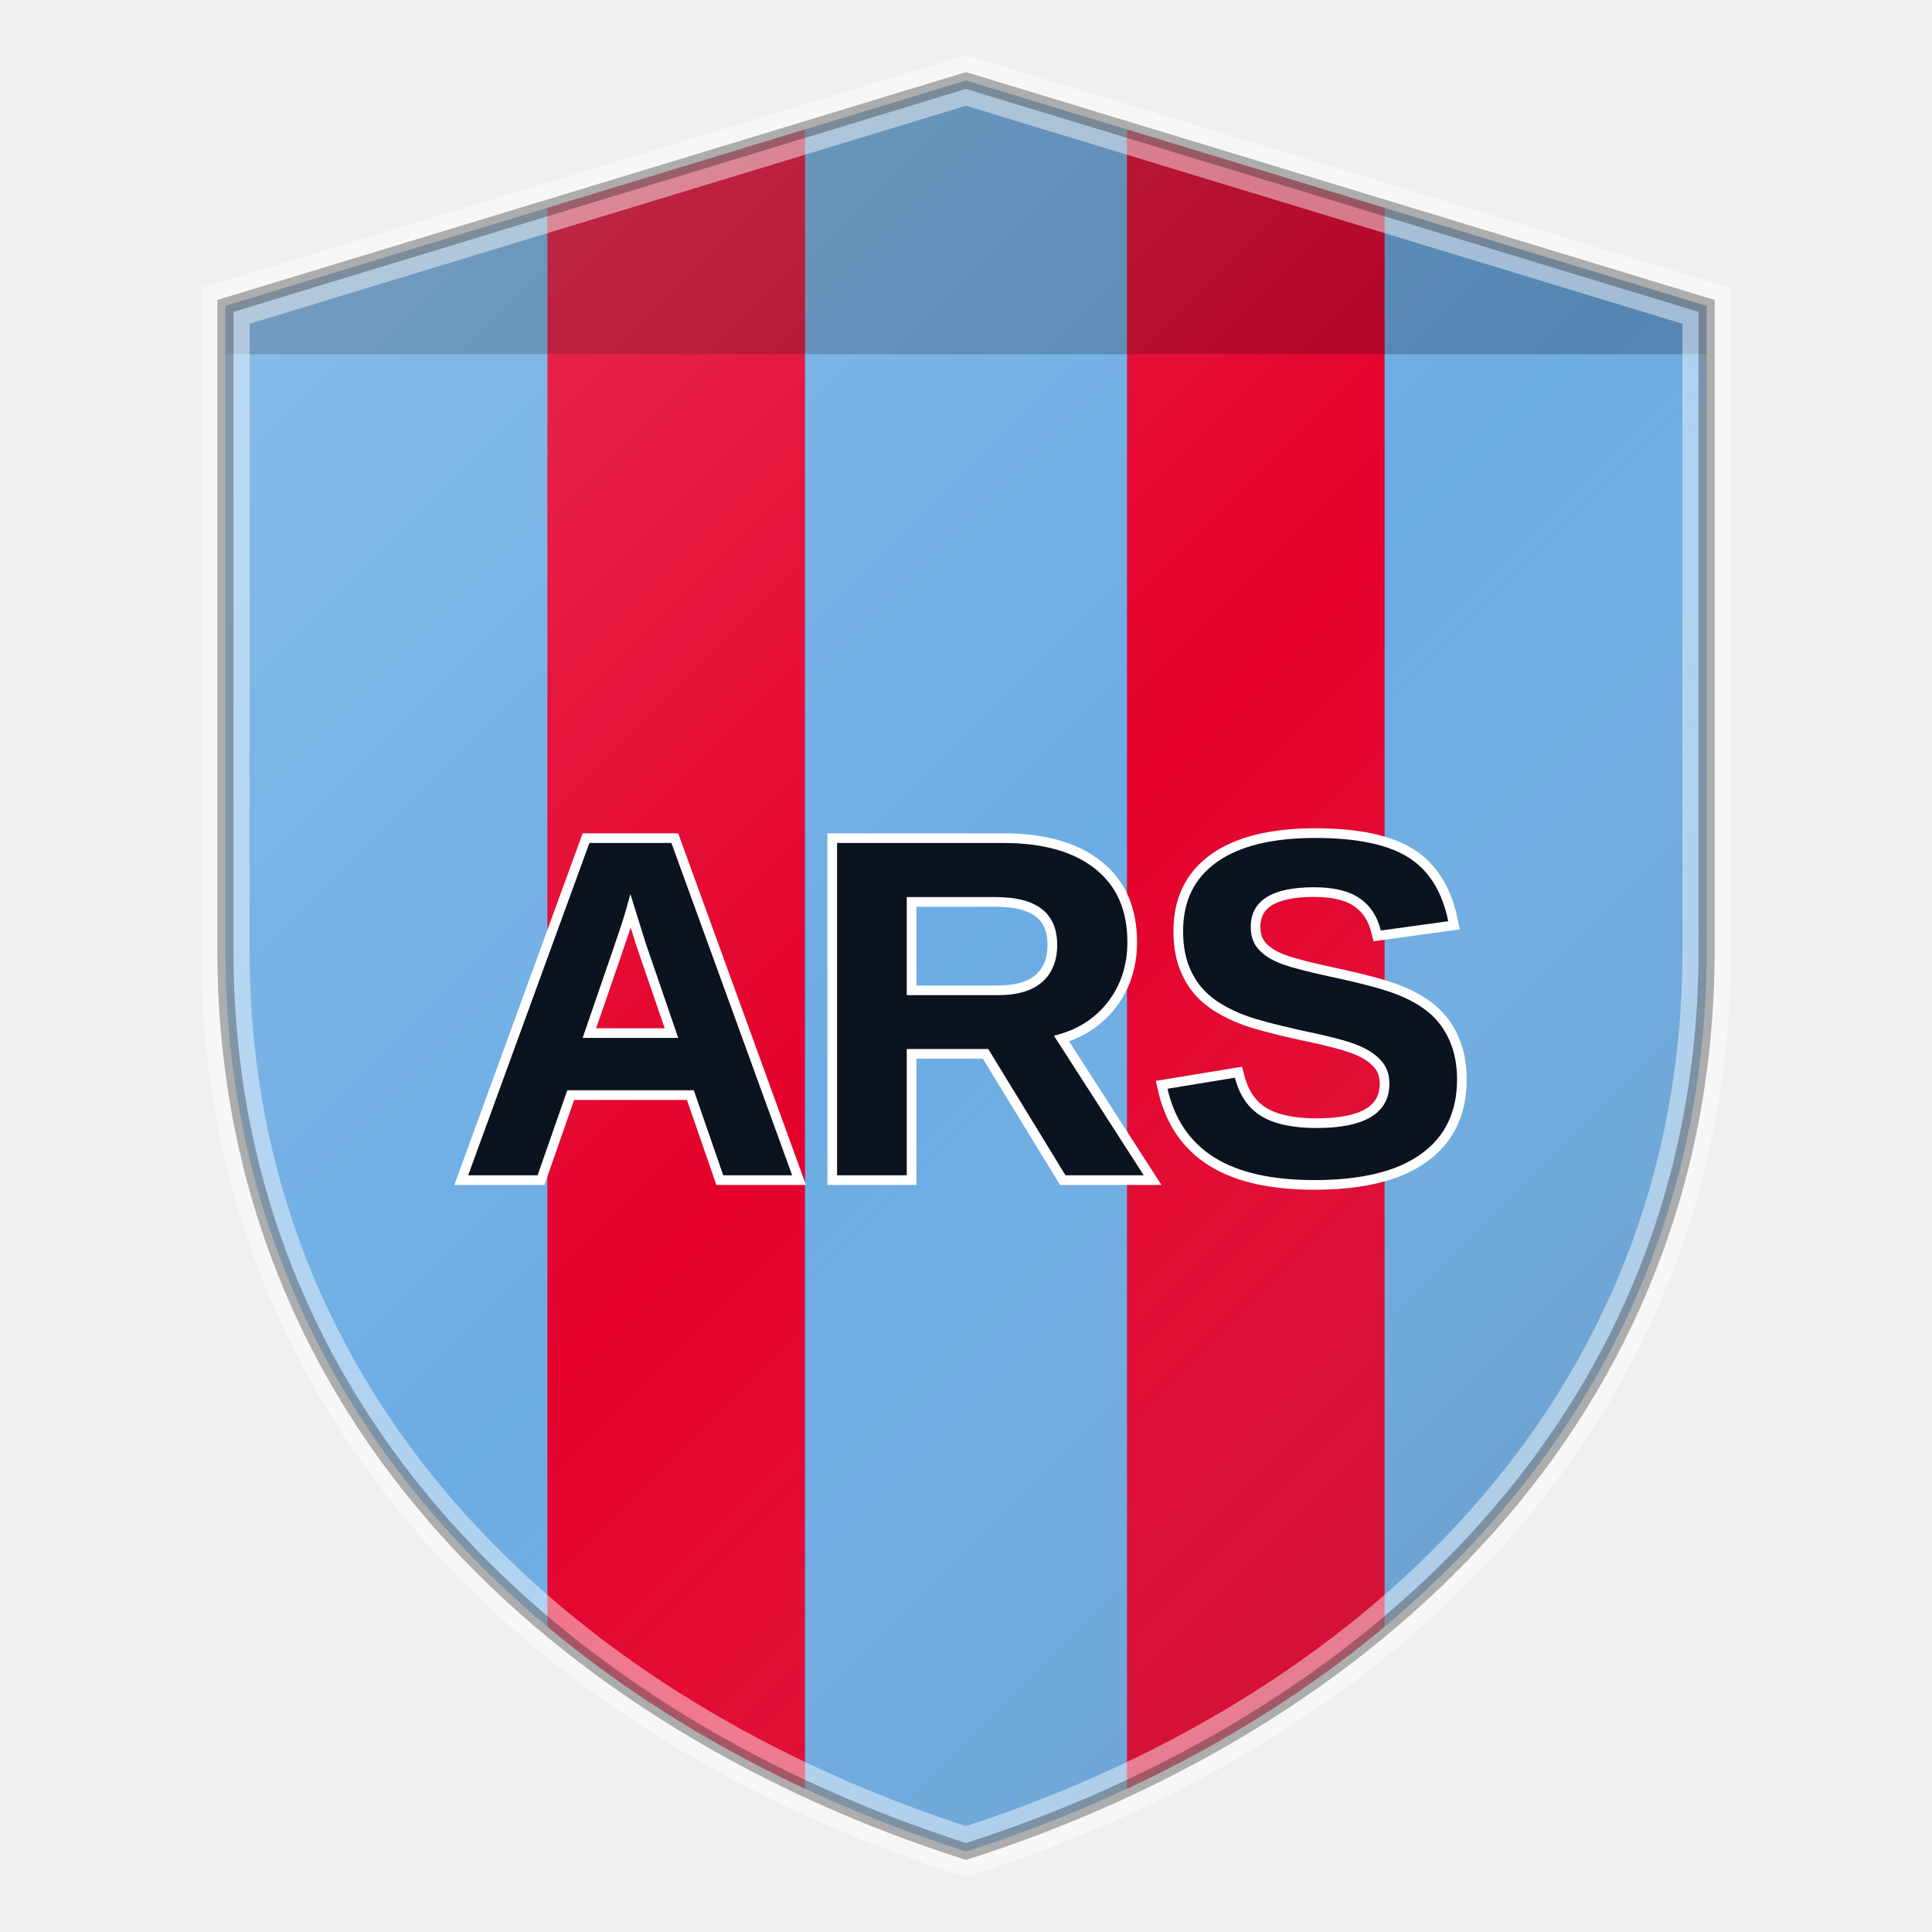
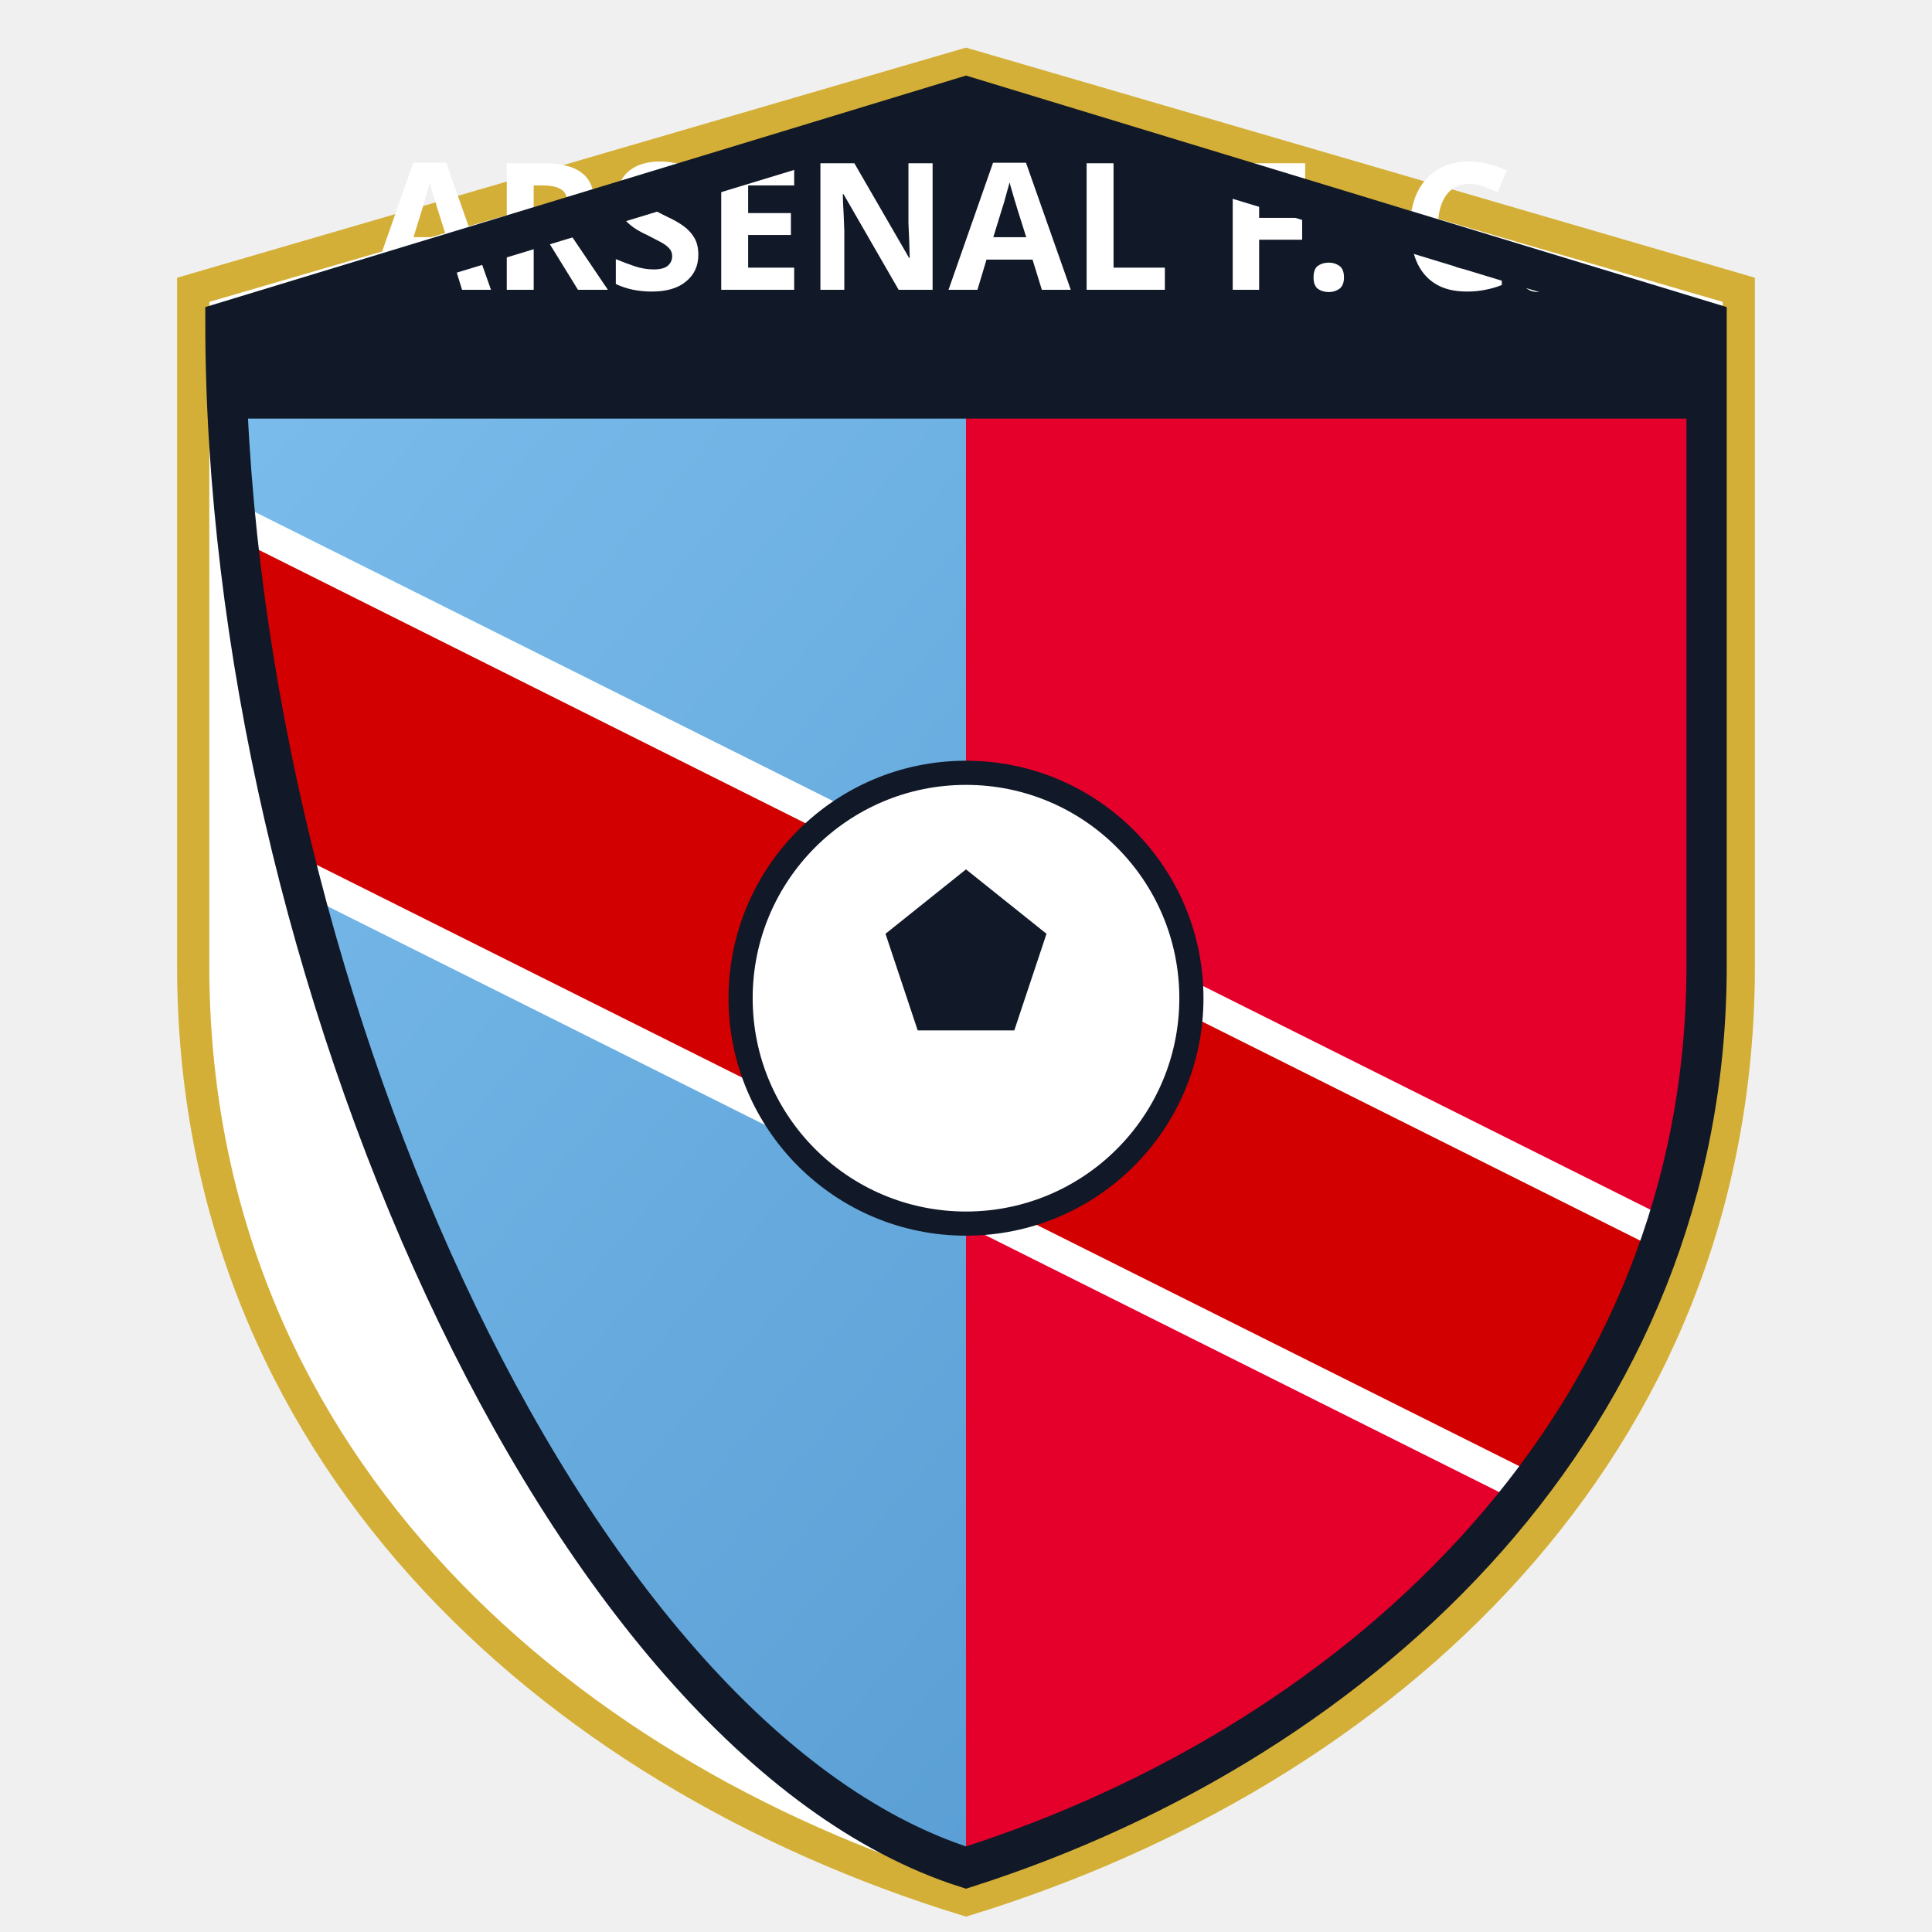
- <svg xmlns="http://www.w3.org/2000/svg" viewBox="0 0 120 120" width="120" height="120" role="img" aria-label="Arsenal de Sarandí">
+ <svg xmlns="http://www.w3.org/2000/svg" viewBox="0 0 120 120" width="120" height="120">
  <defs>
-     <linearGradient id="base" x1="0" y1="0" x2="0" y2="1">
-       <stop offset="0" stop-color="#6CACE4" />
-       <stop offset="1" stop-color="#E4002B" />
+     <clipPath id="c-ars">
+       <path d="M60 6 L106 20 V60 C106 88 85 108 60 116 C35 108 14 60 14 20 Z" />
+     </clipPath>
+     <linearGradient id="g-ars" x1="0" y1="0" x2="1" y2="1">
+       <stop offset="0" stop-color="#7EC0EE" />
+       <stop offset="1" stop-color="#4F94CD" />
    </linearGradient>
-     <linearGradient id="luz" x1="0" y1="0" x2="1" y2="1">
-       <stop offset="0" stop-color="#ffffff" stop-opacity="0.25" />
-       <stop offset="0.5" stop-color="#ffffff" stop-opacity="0" />
-       <stop offset="1" stop-color="#000000" stop-opacity="0.28" />
-     </linearGradient>
-     <clipPath id="dentro">
-       <path d="M60 5 L106 19 V59 C106 88 85 107 60 115 C35 107 14 88 14 59 V19 Z" />
-     </clipPath>
  </defs>
-   <path d="M60 5 L106 19 V59 C106 88 85 107 60 115 C35 107 14 88 14 59 V19 Z" fill="#6CACE4" />
-   <g clip-path="url(#dentro)">
-     <rect x="34" y="0" width="16" height="120" fill="#E4002B" />
-     <rect x="70" y="0" width="16" height="120" fill="#E4002B" />
+   <path d="M60 4 L108 18 V60 C108 90 86 110 60 118 C34 110 12 90 12 60 V18 Z" fill="#FFFFFF" stroke="#D4AF37" stroke-width="2" />
+   <path d="M60 6 L106 20 V60 C106 88 85 108 60 116 C35 108 14 60 14 20 Z" fill="url(#g-ars)" />
+   <g clip-path="url(#c-ars)">
+     <path d="M60 0 H120 V120 H60 Z" fill="#E4002B" />
+     <path d="M-10 20 L130 90 L130 110 L-10 40 Z" fill="#D20000" stroke="#FFFFFF" stroke-width="2" />
+     <rect x="0" y="0" width="120" height="26" fill="#111827" />
  </g>
-   <g clip-path="url(#dentro)">
-     <rect x="0" y="0" width="120" height="22" fill="#000000" fill-opacity="0.22" />
-     <rect x="0" y="0" width="120" height="120" fill="url(#luz)" />
-   </g>
-   <path d="M60 5 L106 19 V59 C106 88 85 107 60 115 C35 107 14 88 14 59 V19 Z" fill="none" stroke="#ffffff" stroke-opacity="0.45" stroke-width="3" />
-   <path d="M60 5 L106 19 V59 C106 88 85 107 60 115 C35 107 14 88 14 59 V19 Z" fill="none" stroke="#000000" stroke-opacity="0.30" stroke-width="1" />
-   <text x="60" y="73" text-anchor="middle" font-family="Impact, 'Arial Black', Arial, sans-serif" font-size="30" font-weight="900" fill="#0b1220" stroke="#ffffff" stroke-width="1.2" paint-order="stroke">ARS</text>
+   <text x="60" y="18" text-anchor="middle" font-family="'Arial Black', Impact, sans-serif" font-size="11" font-weight="900" fill="#FFFFFF">ARSENAL F. C.</text>
+   <circle cx="60" cy="62" r="14" fill="#FFFFFF" stroke="#111827" stroke-width="1.5" />
+   <polygon points="60,54 65,58 63,64 57,64 55,58" fill="#111827" />
+   <path d="M60 6 L106 20 V60 C106 88 85 108 60 116 C35 108 14 60 14 20 Z" fill="none" stroke="#111827" stroke-width="2.5" />
</svg>
